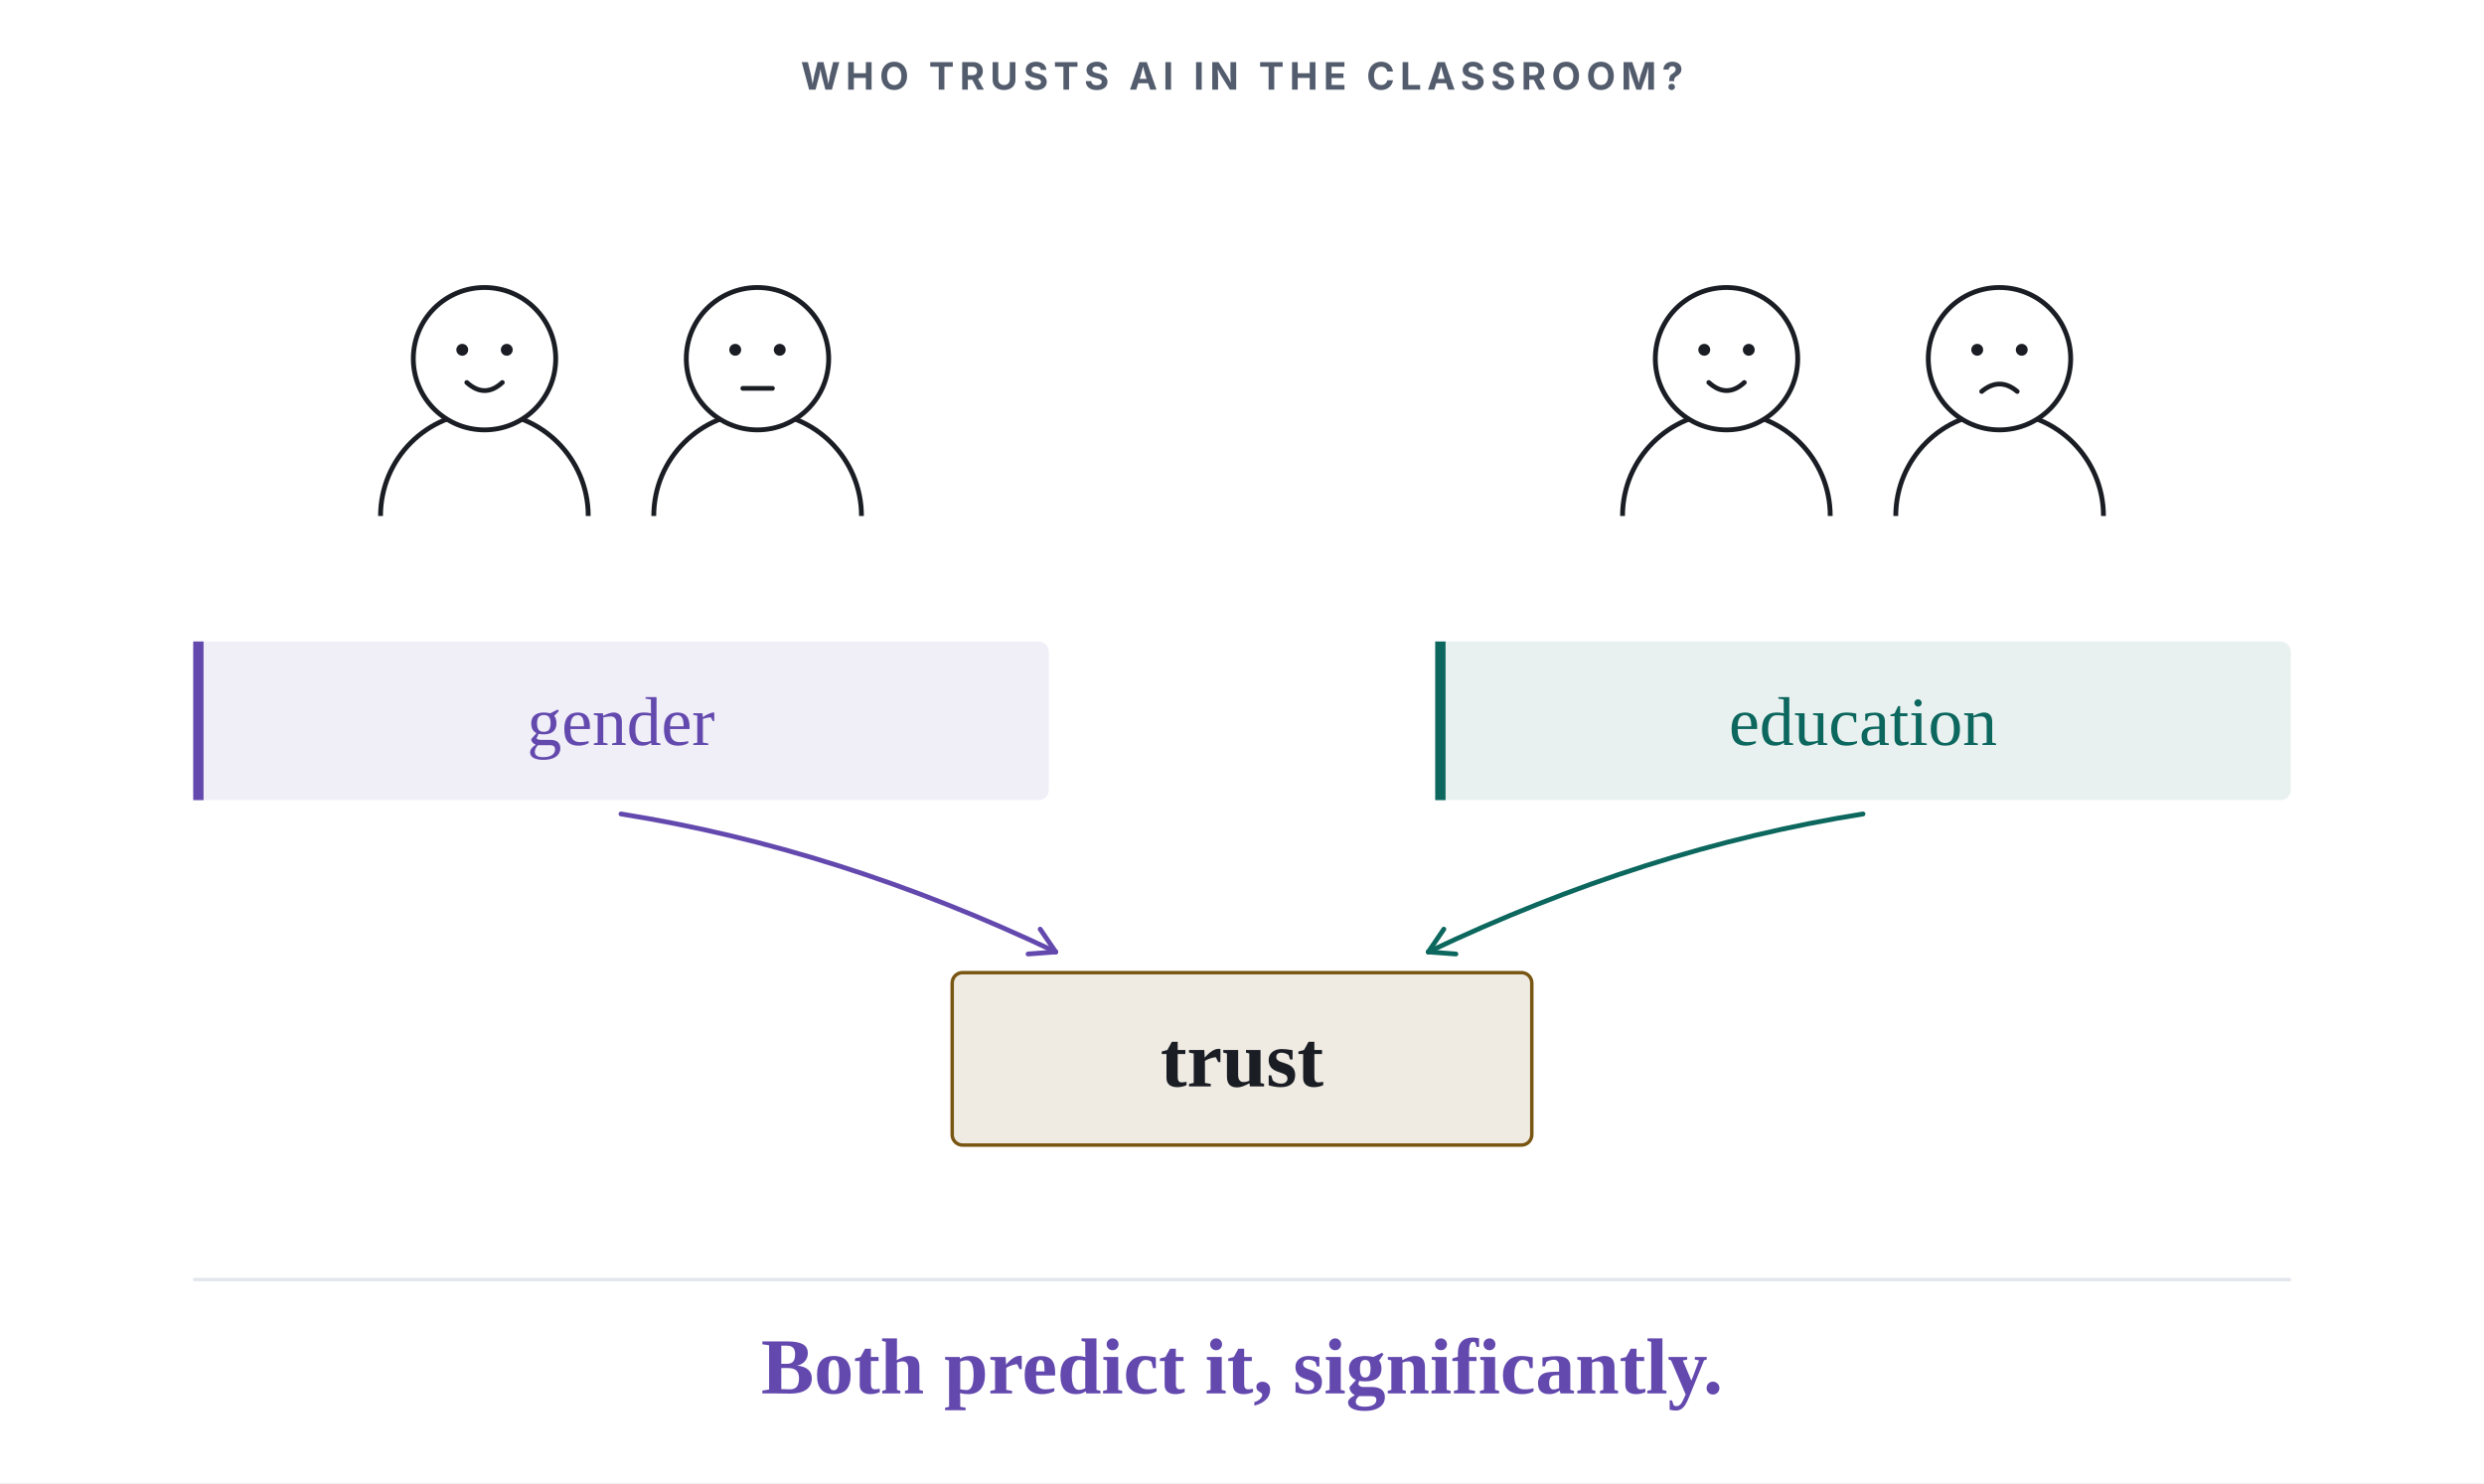
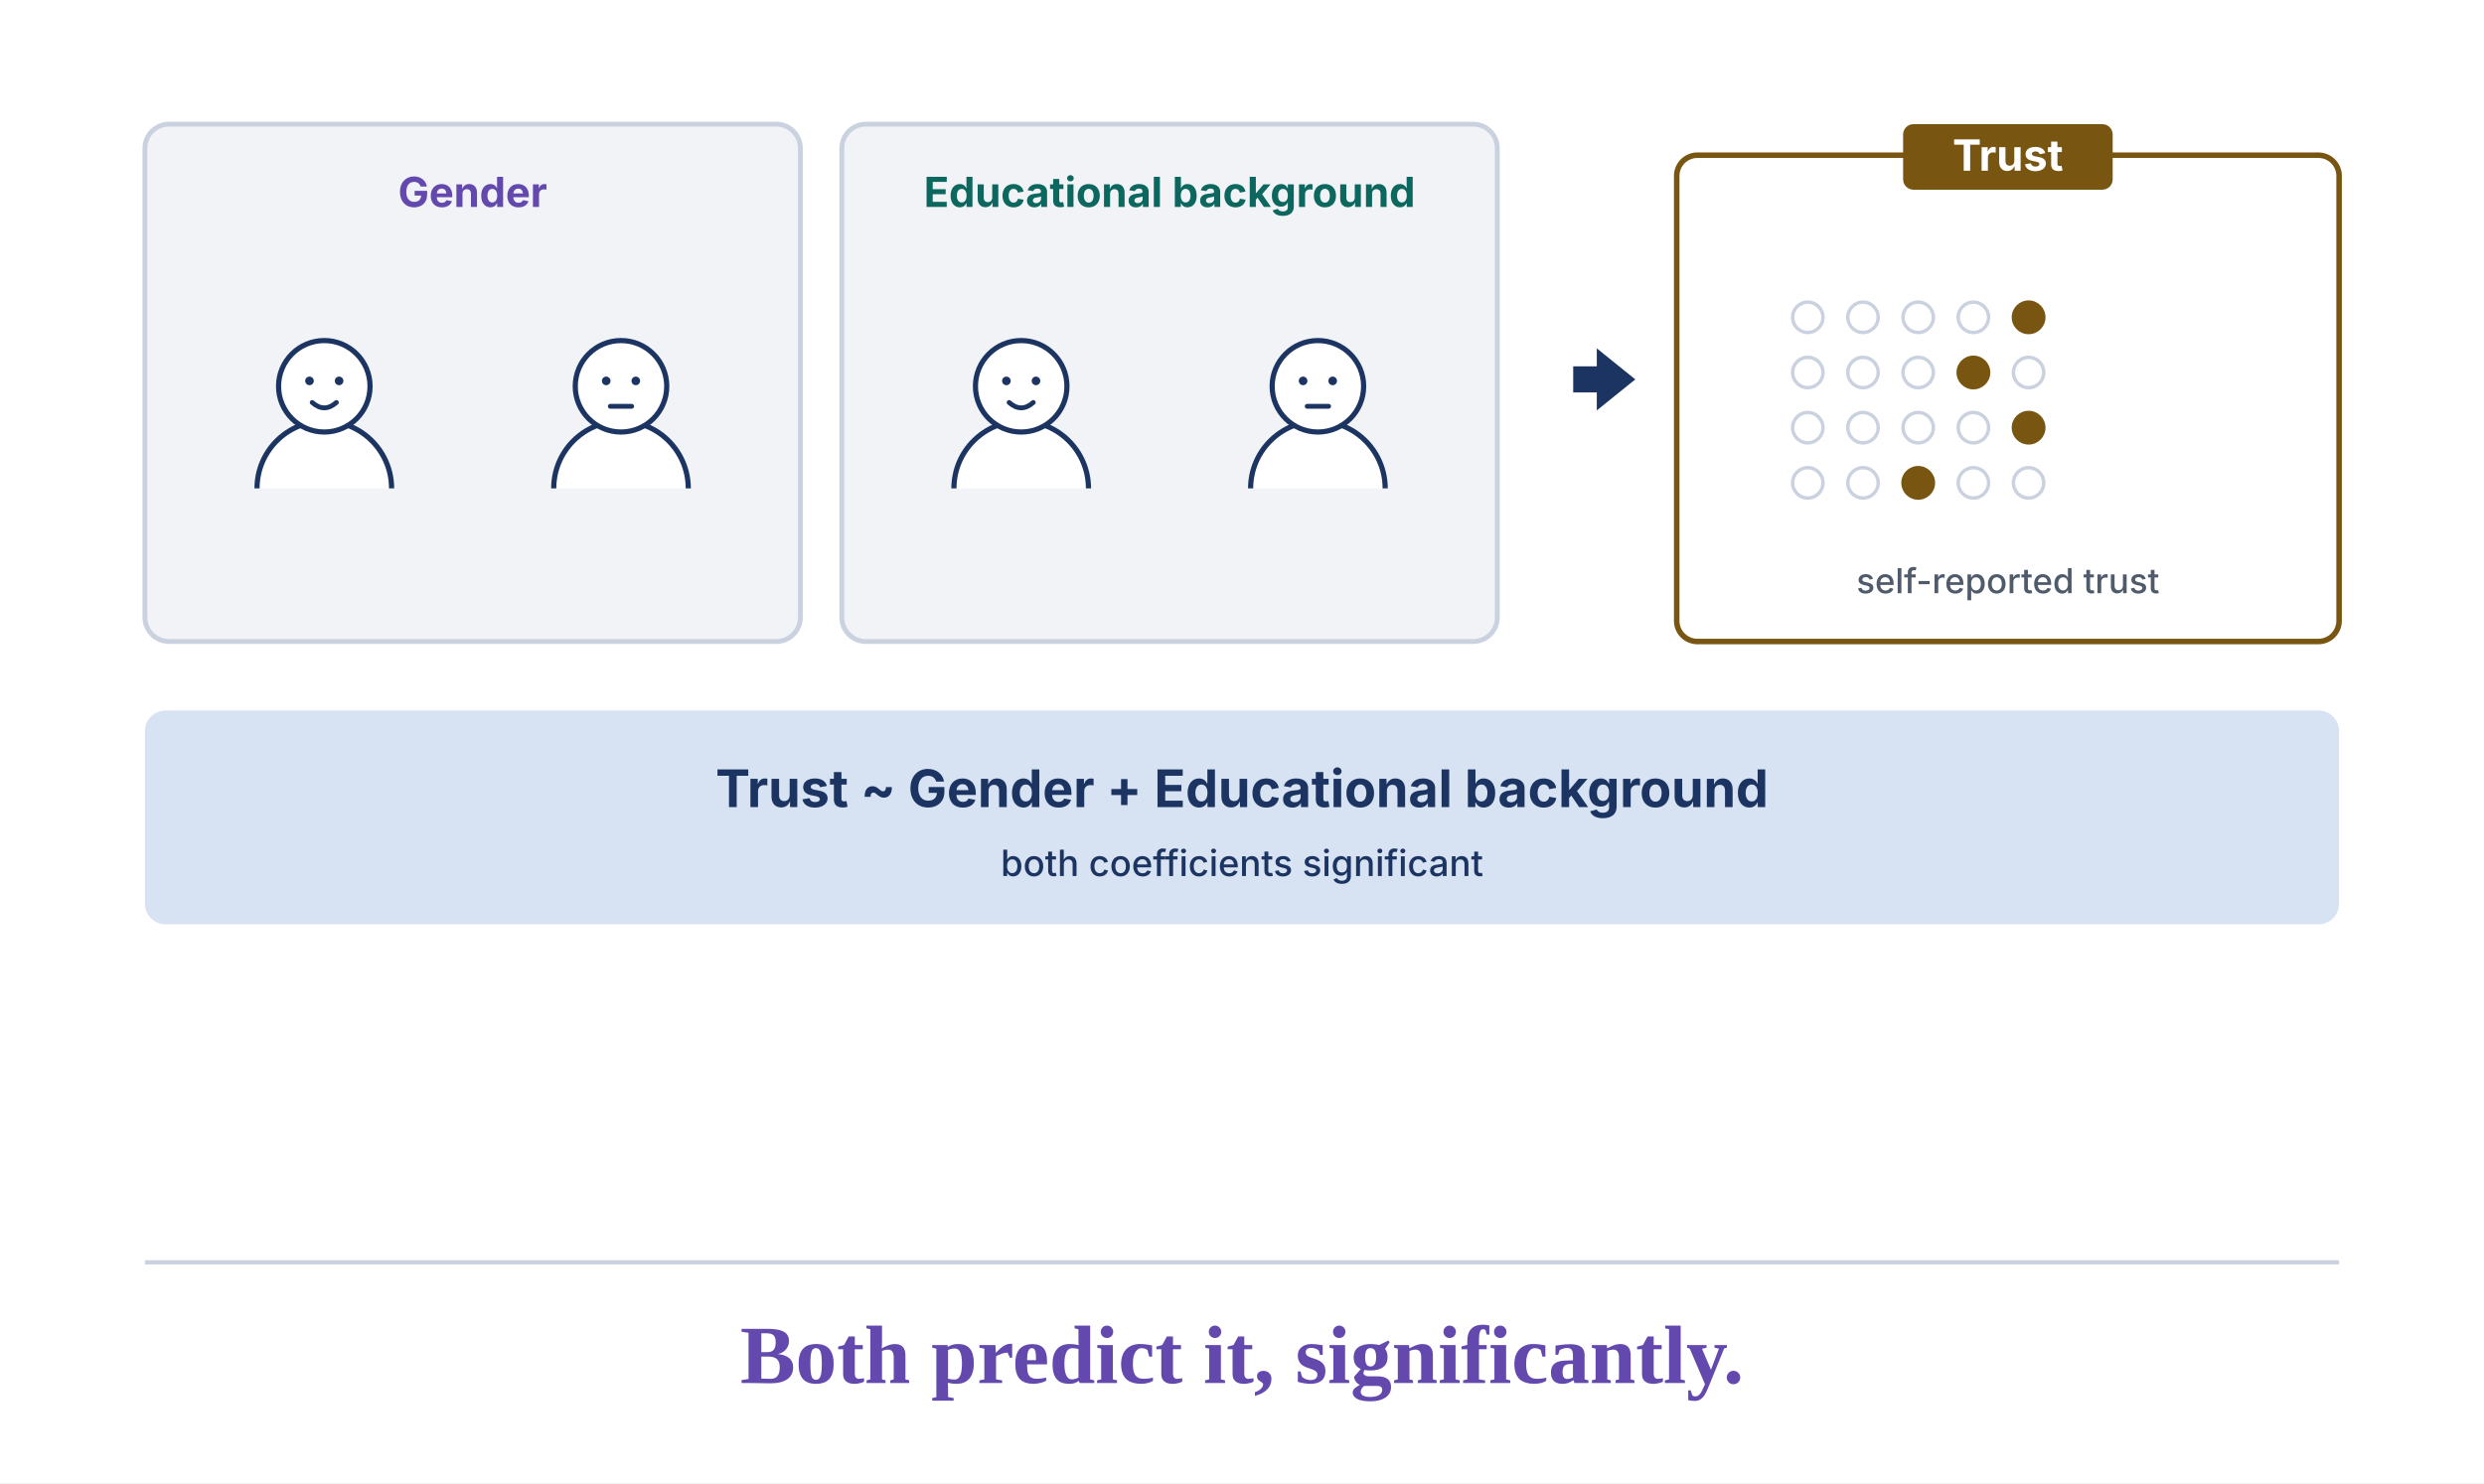
<svg xmlns="http://www.w3.org/2000/svg" class="wb" viewBox="0 0 720 430" role="img" aria-label="Gender and educational background correlated significantly with how much students trusted AI-powered educational technology.">
  <rect width="720" height="430" fill="#ffffff" />
-   <text x="360.0" y="26" text-anchor="middle" font-family="Inter,-apple-system,'Helvetica Neue',system-ui,sans-serif" font-size="11" font-weight="700" fill="#535c6d" letter-spacing="1.6">WHO TRUSTS AI IN THE CLASSROOM?</text>
-   <path d="M110.3 149.6 a30.1 30.1 0 0 1 60.2 0" fill="#ffffff" stroke="#1a1d24" stroke-width="1.4" stroke-linecap="butt" stroke-linejoin="round" />
-   <circle cx="140.44" cy="104" r="20.64" fill="#ffffff" stroke="#1a1d24" stroke-width="1.4" />
-   <circle cx="133.99" cy="101.42" r="1.72" fill="#1a1d24" />
-   <circle cx="146.89" cy="101.42" r="1.72" fill="#1a1d24" />
-   <path d="M135.3 110.9 q5.2 4.7 10.3 0" fill="none" stroke="#1a1d24" stroke-width="1.376" stroke-linecap="round" stroke-linejoin="round" />
-   <path d="M189.5 149.6 a30.1 30.1 0 0 1 60.2 0" fill="#ffffff" stroke="#1a1d24" stroke-width="1.4" stroke-linecap="butt" stroke-linejoin="round" />
-   <circle cx="219.56" cy="104" r="20.64" fill="#ffffff" stroke="#1a1d24" stroke-width="1.4" />
-   <circle cx="213.11" cy="101.42" r="1.72" fill="#1a1d24" />
-   <circle cx="226.01" cy="101.42" r="1.72" fill="#1a1d24" />
-   <path d="M215.3 112.6 h8.6" fill="none" stroke="#1a1d24" stroke-width="1.376" stroke-linecap="round" stroke-linejoin="round" />
-   <path d="M470.3 149.6 a30.1 30.1 0 0 1 60.2 0" fill="#ffffff" stroke="#1a1d24" stroke-width="1.4" stroke-linecap="butt" stroke-linejoin="round" />
-   <circle cx="500.44" cy="104" r="20.64" fill="#ffffff" stroke="#1a1d24" stroke-width="1.4" />
-   <circle cx="493.99" cy="101.42" r="1.72" fill="#1a1d24" />
-   <circle cx="506.89" cy="101.42" r="1.72" fill="#1a1d24" />
-   <path d="M495.3 110.9 q5.2 4.7 10.3 0" fill="none" stroke="#1a1d24" stroke-width="1.376" stroke-linecap="round" stroke-linejoin="round" />
-   <path d="M549.5 149.6 a30.1 30.1 0 0 1 60.2 0" fill="#ffffff" stroke="#1a1d24" stroke-width="1.4" stroke-linecap="butt" stroke-linejoin="round" />
-   <circle cx="579.56" cy="104" r="20.64" fill="#ffffff" stroke="#1a1d24" stroke-width="1.4" />
-   <circle cx="573.11" cy="101.42" r="1.72" fill="#1a1d24" />
-   <circle cx="586.01" cy="101.42" r="1.72" fill="#1a1d24" />
-   <path d="M574.4 113.5 q5.2 -4.3 10.3 0" fill="none" stroke="#1a1d24" stroke-width="1.376" stroke-linecap="round" stroke-linejoin="round" />
-   <rect x="56" y="186" width="248" height="46" rx="3" fill="#6349ae" fill-opacity="0.09" />
-   <path d="M57.5 186 V232" fill="none" stroke="#6349ae" stroke-width="3" stroke-linecap="butt" stroke-linejoin="round" />
-   <text x="180" y="216" text-anchor="middle" font-family="Fraunces,Georgia,'Times New Roman',serif" font-size="20" font-weight="500" fill="#6349ae">gender</text>
-   <rect x="416" y="186" width="248" height="46" rx="3" fill="#0c675e" fill-opacity="0.09" />
-   <path d="M417.5 186 V232" fill="none" stroke="#0c675e" stroke-width="3" stroke-linecap="butt" stroke-linejoin="round" />
-   <text x="540" y="216" text-anchor="middle" font-family="Fraunces,Georgia,'Times New Roman',serif" font-size="20" font-weight="500" fill="#0c675e">education</text>
-   <path d="M180 236 Q243 246 306 276" fill="none" stroke="#6349ae" stroke-width="1.4" stroke-linecap="round" stroke-linejoin="round" />
-   <path d="M306 276 l-8.0 0.6" fill="none" stroke="#6349ae" stroke-width="1.4" stroke-linecap="round" stroke-linejoin="round" />
-   <path d="M306 276 l-4.5 -6.6" fill="none" stroke="#6349ae" stroke-width="1.4" stroke-linecap="round" stroke-linejoin="round" />
-   <path d="M540 236 Q477 246 414 276" fill="none" stroke="#0c675e" stroke-width="1.4" stroke-linecap="round" stroke-linejoin="round" />
-   <path d="M414 276 l4.5 -6.6" fill="none" stroke="#0c675e" stroke-width="1.4" stroke-linecap="round" stroke-linejoin="round" />
-   <path d="M414 276 l8.0 0.6" fill="none" stroke="#0c675e" stroke-width="1.4" stroke-linecap="round" stroke-linejoin="round" />
-   <rect x="276" y="282" width="168" height="50" rx="3" fill="#785511" fill-opacity="0.12" />
-   <rect x="276" y="282" width="168" height="50" rx="3" fill="none" stroke="#785511" stroke-width="1" />
-   <text x="360" y="315" text-anchor="middle" font-family="Fraunces,Georgia,'Times New Roman',serif" font-size="23" font-weight="600" fill="#1a1d24">trust</text>
-   <path d="M56 371 H664" fill="none" stroke="#e3e6ec" stroke-width="1" stroke-linecap="butt" stroke-linejoin="round" />
-   <text x="360.0" y="404" text-anchor="middle" font-family="Fraunces,Georgia,'Times New Roman',serif" font-size="23" font-weight="600" fill="#6349ae">Both predict it, significantly.</text>
+   <g transform="translate(0 -40)">
+     <rect x="42" y="76" width="190" height="150" rx="7" fill="#f1f3f6" stroke="#c9d2de" stroke-width="1.4" />
+     <text x="137" y="100" text-anchor="middle" font-family="Inter,-apple-system,'Helvetica Neue',system-ui,sans-serif" font-size="12" font-weight="700" fill="#6349ae">Gender</text>
+     <path d="M74.5 181.6 a19.5 19.5 0 0 1 39.0 0" fill="#ffffff" stroke="#1c3461" stroke-width="1.5" stroke-linecap="butt" stroke-linejoin="round" />
+     <circle cx="94" cy="152" r="13.26" fill="#ffffff" stroke="#1c3461" stroke-width="1.5" />
+     <circle cx="89.71" cy="150.44" r="1.248" fill="#1c3461" />
+     <circle cx="98.29" cy="150.44" r="1.248" fill="#1c3461" />
+     <path d="M90.5 156.7 q3.5 3.1 7.0 0" fill="none" stroke="#1c3461" stroke-width="1.4" stroke-linecap="round" stroke-linejoin="round" />
+     <path d="M160.5 181.6 a19.5 19.5 0 0 1 39.0 0" fill="#ffffff" stroke="#1c3461" stroke-width="1.5" stroke-linecap="butt" stroke-linejoin="round" />
+     <circle cx="180" cy="152" r="13.26" fill="#ffffff" stroke="#1c3461" stroke-width="1.5" />
+     <circle cx="175.71" cy="150.44" r="1.248" fill="#1c3461" />
+     <circle cx="184.29" cy="150.44" r="1.248" fill="#1c3461" />
+     <path d="M176.9 157.8 h6.2" fill="none" stroke="#1c3461" stroke-width="1.4" stroke-linecap="round" stroke-linejoin="round" />
+     <rect x="244" y="76" width="190" height="150" rx="7" fill="#f1f3f6" stroke="#c9d2de" stroke-width="1.4" />
+     <text x="339" y="100" text-anchor="middle" font-family="Inter,-apple-system,'Helvetica Neue',system-ui,sans-serif" font-size="12" font-weight="700" fill="#0c675e">Educational background</text>
+     <path d="M276.5 181.6 a19.5 19.5 0 0 1 39.0 0" fill="#ffffff" stroke="#1c3461" stroke-width="1.5" stroke-linecap="butt" stroke-linejoin="round" />
+     <circle cx="296" cy="152" r="13.26" fill="#ffffff" stroke="#1c3461" stroke-width="1.5" />
+     <circle cx="291.71" cy="150.44" r="1.248" fill="#1c3461" />
+     <circle cx="300.29" cy="150.44" r="1.248" fill="#1c3461" />
+     <path d="M292.5 156.7 q3.5 3.1 7.0 0" fill="none" stroke="#1c3461" stroke-width="1.4" stroke-linecap="round" stroke-linejoin="round" />
+     <path d="M362.5 181.6 a19.5 19.5 0 0 1 39.0 0" fill="#ffffff" stroke="#1c3461" stroke-width="1.5" stroke-linecap="butt" stroke-linejoin="round" />
+     <circle cx="382" cy="152" r="13.26" fill="#ffffff" stroke="#1c3461" stroke-width="1.5" />
+     <circle cx="377.71" cy="150.44" r="1.248" fill="#1c3461" />
+     <circle cx="386.29" cy="150.44" r="1.248" fill="#1c3461" />
+     <path d="M378.9 157.8 h6.2" fill="none" stroke="#1c3461" stroke-width="1.4" stroke-linecap="round" stroke-linejoin="round" />
+     <path d="M456 146.22 H462.84 V141.0 L474 150 L462.84 159.0 V153.78 H456 Z" fill="#1c3461" />
+     <rect x="486" y="85" width="192" height="141" rx="6" fill="none" stroke="#785511" stroke-width="1.6" />
+     <rect x="551.625" y="76" width="60.75" height="19" rx="3" fill="#785511" />
+     <text x="582.0" y="89.5" text-anchor="middle" font-family="Inter,-apple-system,'Helvetica Neue',system-ui,sans-serif" font-size="12.5" font-weight="700" fill="#ffffff">Trust</text>
+     <circle cx="524" cy="132" r="4.4" fill="#ffffff" stroke="#c9d2de" stroke-width="1" />
+     <circle cx="540" cy="132" r="4.4" fill="#ffffff" stroke="#c9d2de" stroke-width="1" />
+     <circle cx="556" cy="132" r="4.4" fill="#ffffff" stroke="#c9d2de" stroke-width="1" />
+     <circle cx="572" cy="132" r="4.4" fill="#ffffff" stroke="#c9d2de" stroke-width="1" />
+     <circle cx="588" cy="132" r="4.4" fill="#785511" stroke="#785511" stroke-width="1" />
+     <circle cx="524" cy="148" r="4.4" fill="#ffffff" stroke="#c9d2de" stroke-width="1" />
+     <circle cx="540" cy="148" r="4.4" fill="#ffffff" stroke="#c9d2de" stroke-width="1" />
+     <circle cx="556" cy="148" r="4.4" fill="#ffffff" stroke="#c9d2de" stroke-width="1" />
+     <circle cx="572" cy="148" r="4.4" fill="#785511" stroke="#785511" stroke-width="1" />
+     <circle cx="588" cy="148" r="4.4" fill="#ffffff" stroke="#c9d2de" stroke-width="1" />
+     <circle cx="524" cy="164" r="4.4" fill="#ffffff" stroke="#c9d2de" stroke-width="1" />
+     <circle cx="540" cy="164" r="4.4" fill="#ffffff" stroke="#c9d2de" stroke-width="1" />
+     <circle cx="556" cy="164" r="4.4" fill="#ffffff" stroke="#c9d2de" stroke-width="1" />
+     <circle cx="572" cy="164" r="4.4" fill="#ffffff" stroke="#c9d2de" stroke-width="1" />
+     <circle cx="588" cy="164" r="4.4" fill="#785511" stroke="#785511" stroke-width="1" />
+     <circle cx="524" cy="180" r="4.4" fill="#ffffff" stroke="#c9d2de" stroke-width="1" />
+     <circle cx="540" cy="180" r="4.4" fill="#ffffff" stroke="#c9d2de" stroke-width="1" />
+     <circle cx="556" cy="180" r="4.4" fill="#785511" stroke="#785511" stroke-width="1" />
+     <circle cx="572" cy="180" r="4.4" fill="#ffffff" stroke="#c9d2de" stroke-width="1" />
+     <circle cx="588" cy="180" r="4.4" fill="#ffffff" stroke="#c9d2de" stroke-width="1" />
+     <text x="582" y="212" text-anchor="middle" font-family="Inter,-apple-system,'Helvetica Neue',system-ui,sans-serif" font-size="10" font-weight="500" fill="#4f5a6b">self-reported trust</text>
+     <rect x="42" y="246" width="636" height="62" rx="6" fill="#d7e2f2" />
+     <text x="360.0" y="274" text-anchor="middle" font-family="Inter,-apple-system,'Helvetica Neue',system-ui,sans-serif" font-size="15" font-weight="700" fill="#1c3461">Trust  ~  Gender + Educational background</text>
+     <text x="360.0" y="294" text-anchor="middle" font-family="Inter,-apple-system,'Helvetica Neue',system-ui,sans-serif" font-size="10.5" font-weight="500" fill="#1c3461">both coefficients significant</text>
+   </g>
+   <path d="M42 366 H678" fill="none" stroke="#c9d2de" stroke-width="1.2" stroke-linecap="butt" stroke-linejoin="round" />
+   <text x="360.0" y="401" text-anchor="middle" font-family="Fraunces,Georgia,'Times New Roman',serif" font-size="24" font-weight="600" fill="#6349ae">Both predict it, significantly.</text>
</svg>
